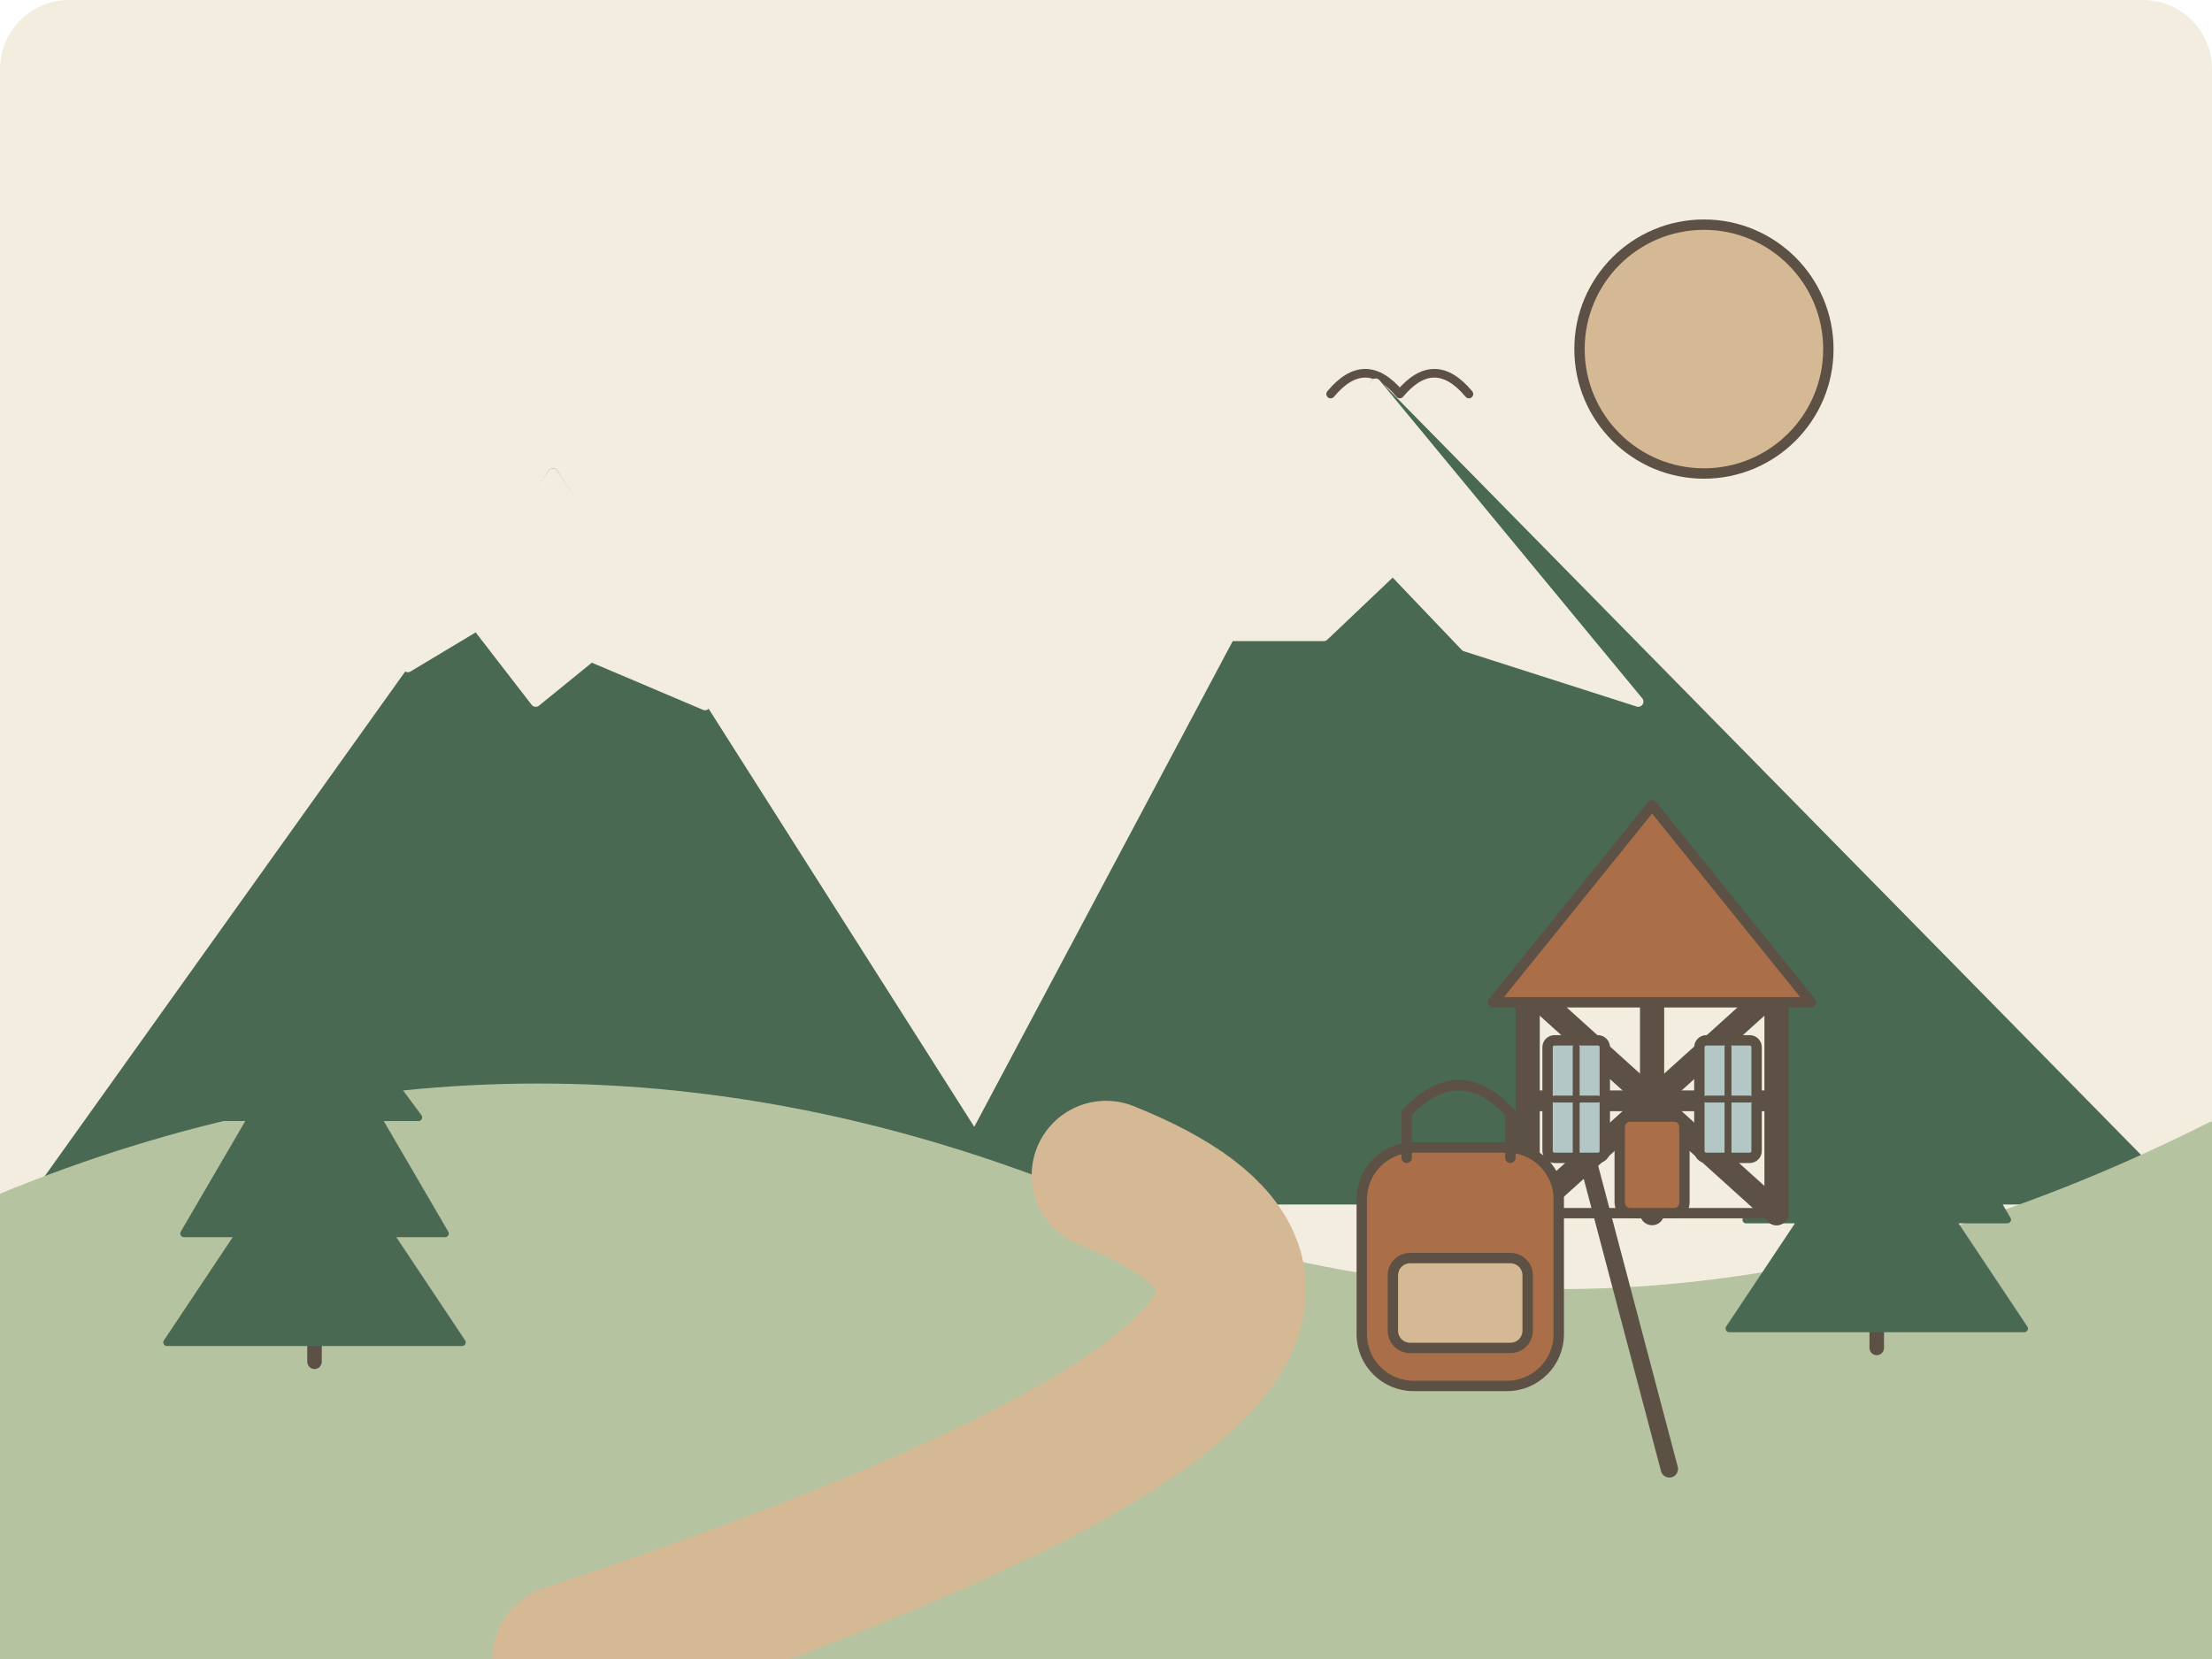
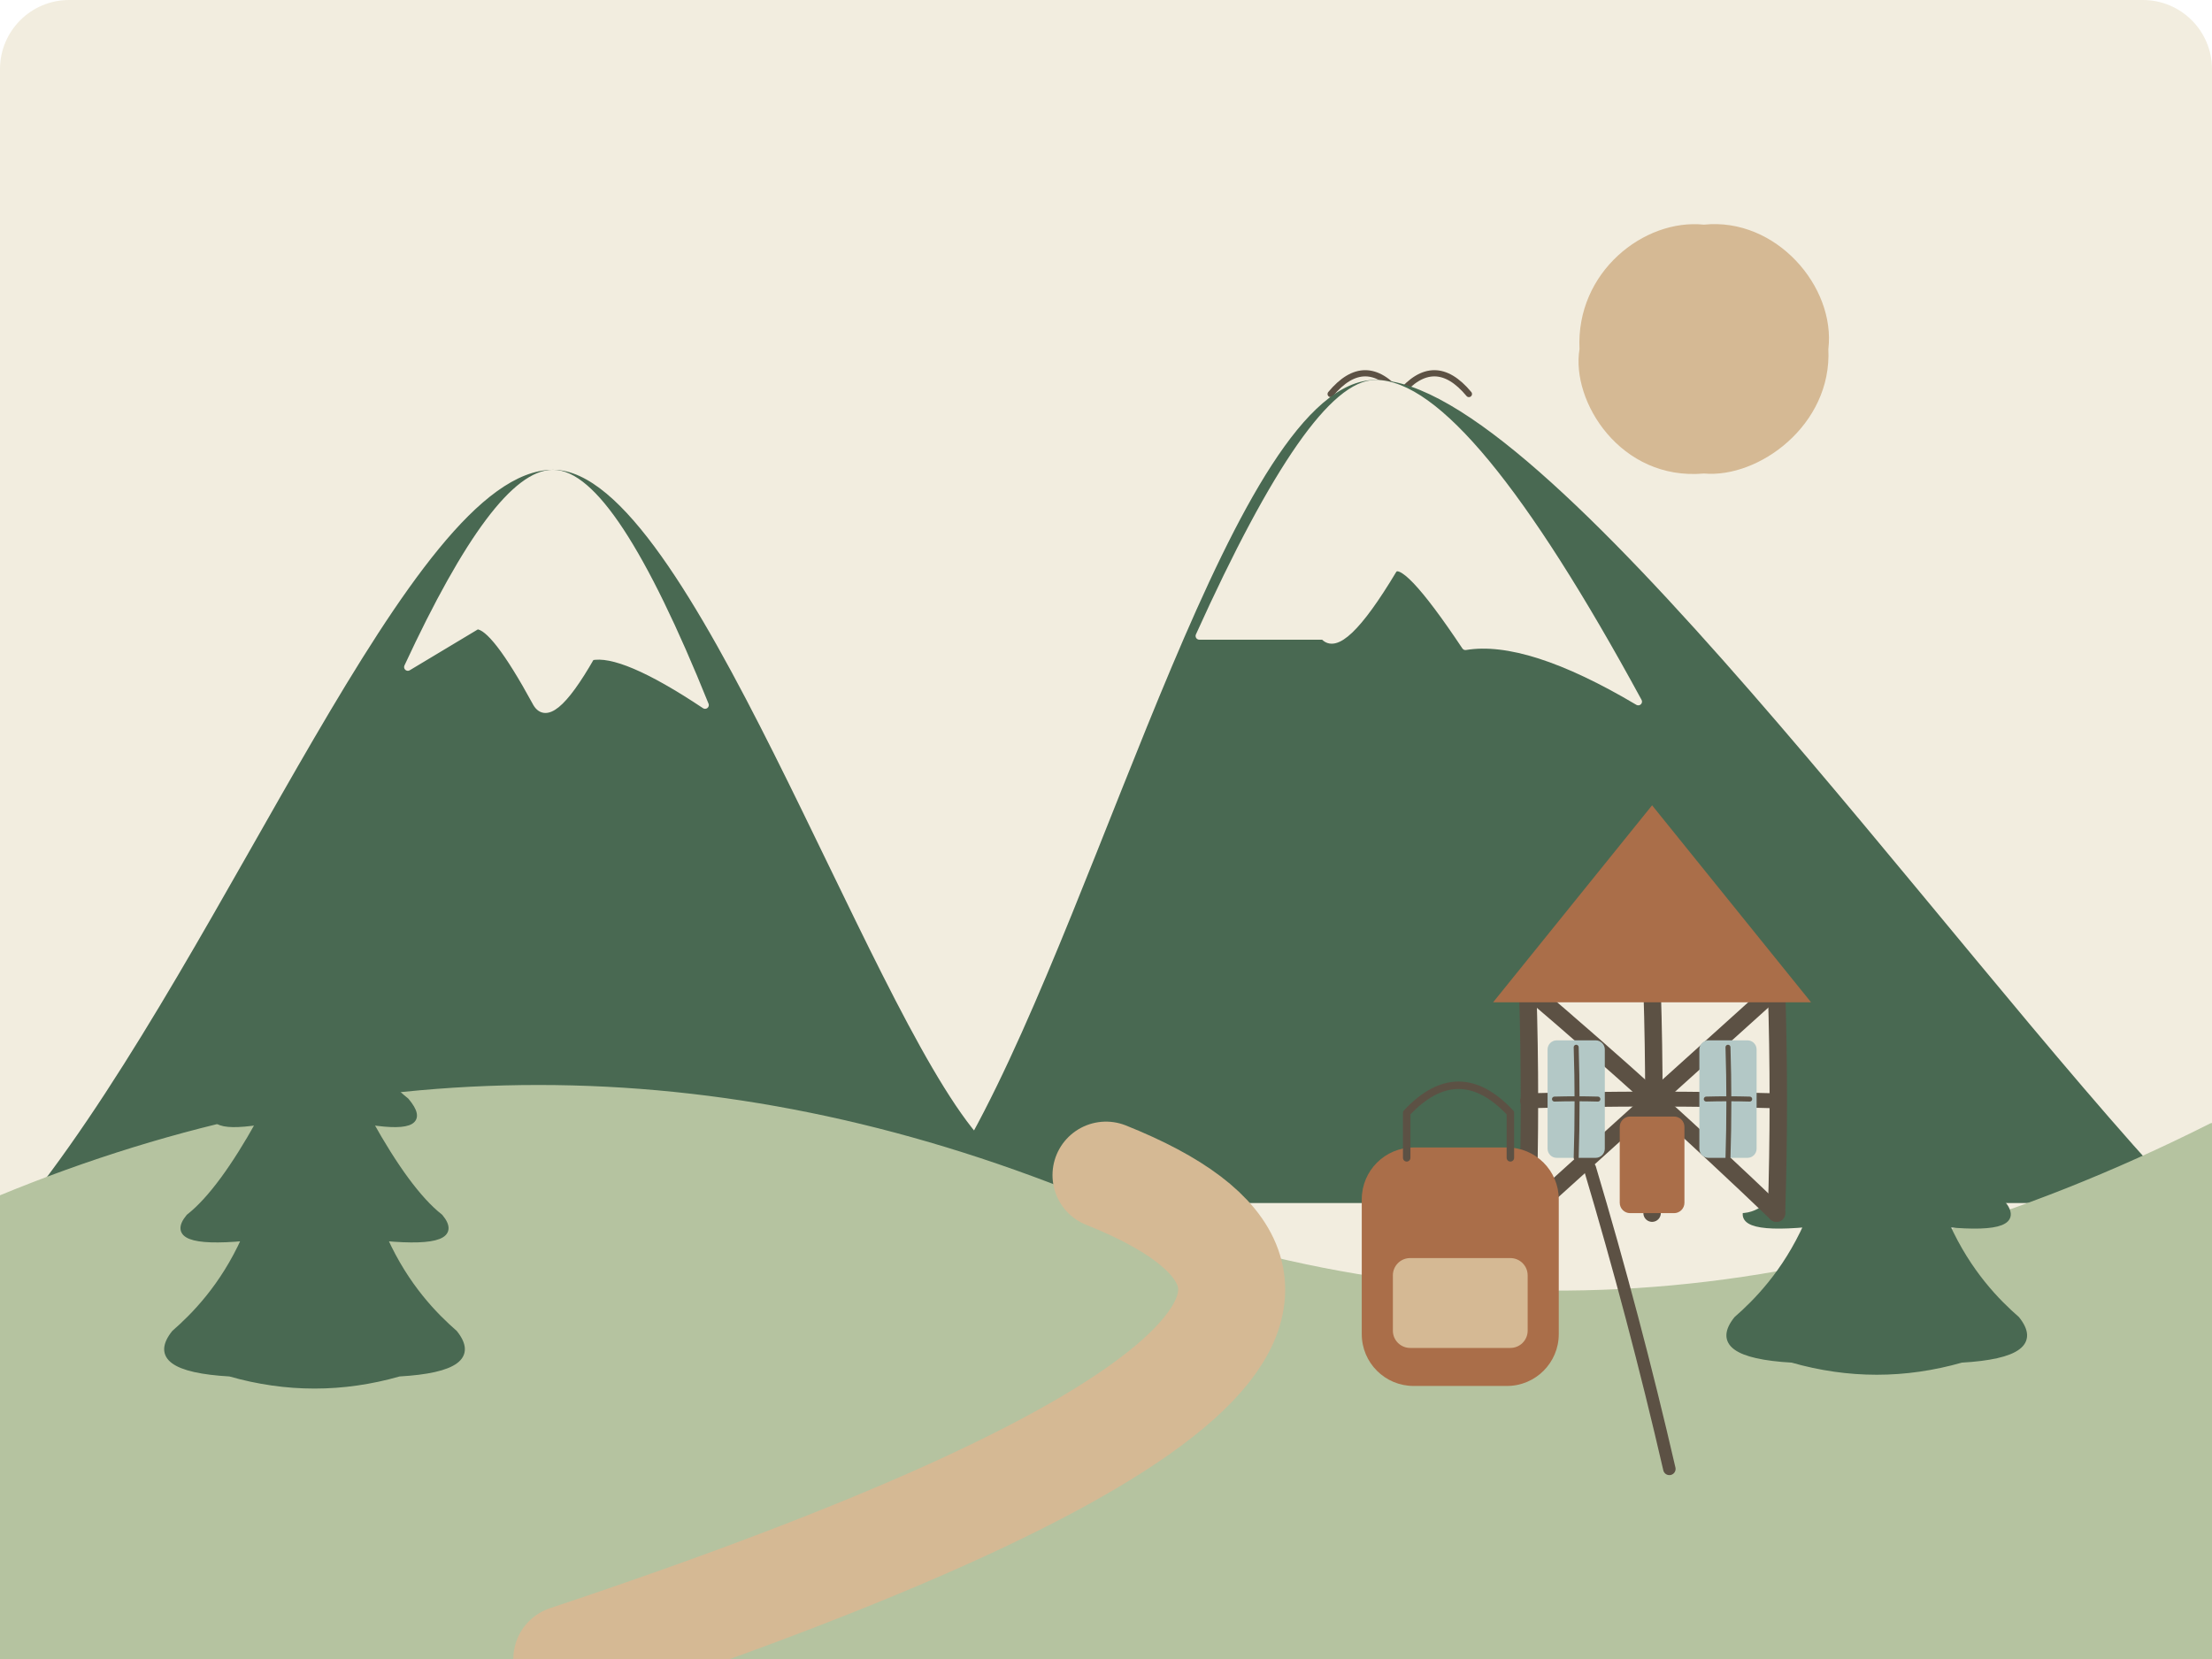
<svg xmlns="http://www.w3.org/2000/svg" width="640" height="480" viewBox="0 0 640 480" role="img" aria-labelledby="title">
  <rect width="640" height="480" rx="20" fill="#f2eddf" />
-   <g stroke="#5c5144" stroke-width="3" stroke-linecap="round" stroke-linejoin="round">
-     <circle cx="493" cy="101" r="36" fill="#d5b994" />
+   <g stroke="none" stroke-width="2" stroke-linecap="round" stroke-linejoin="round">
+     <g transform="translate(493 101) scale(1)">
+       <path d="M0 -36C20.88 -38.16 38.16 -18 36 0C37.08 21.96 15.84 37.44 0 36C-24.12 38.16 -38.52 15.12 -36 0C-37.08 -22.32 -17.28 -37.8 0 -36Z" fill="#d5b994" stroke="none" stroke-width="2.16" stroke-linecap="round" stroke-linejoin="round" />
+     </g>
    <g transform="translate(78 88) scale(0.8)">
-       <path d="M0 23C-3 7 14-3 29 5C41-13 70-6 74 12C96 8 109 20 105 32H0Z" fill="#f2eddf" stroke="#f2eddf" stroke-width="3" stroke-linecap="round" stroke-linejoin="round" />
+       <path d="M0 23C-3 7 14-3 29 5C41-13 70-6 74 12C96 8 109 20 105 32H0Z" fill="#f2eddf" stroke="#f2eddf" stroke-width="2.16" stroke-linecap="round" stroke-linejoin="round" />
    </g>
    <g transform="translate(338 58) scale(0.55)">
-       <path d="M0 23C-3 7 14-3 29 5C41-13 70-6 74 12C96 8 109 20 105 32H0Z" fill="#f2eddf" stroke="#f2eddf" stroke-width="3" stroke-linecap="round" stroke-linejoin="round" />
+       <path d="M0 23C-3 7 14-3 29 5C41-13 70-6 74 12C96 8 109 20 105 32H0Z" fill="#f2eddf" stroke="#f2eddf" stroke-width="2.16" stroke-linecap="round" stroke-linejoin="round" />
    </g>
-     <path d="M385 114q10-12 20 0q10-12 20 0" fill="none" stroke="#5c5144" stroke-width="2.5" stroke-linecap="round" stroke-linejoin="round" />
-     <path d="M10 347L160 137L282 329L398 111L630 347Z" fill="#496952" stroke="#496952" stroke-width="3" stroke-linecap="round" stroke-linejoin="round" />
-     <path d="M118 193L160 137L204 204L171 190L155 203L138 181Z" fill="#f2eddf" stroke="#f2eddf" stroke-width="3" stroke-linecap="round" stroke-linejoin="round" />
-     <path d="M347 184L398 111L474 203L424 187L403 165L383 184Z" fill="#f2eddf" stroke="#f2eddf" stroke-width="3" stroke-linecap="round" stroke-linejoin="round" />
-     <path d="M0 347Q155 283 313 347T640 326V480H0Z" fill="#b5c3a0" stroke="#b5c3a0" stroke-width="3" stroke-linecap="round" stroke-linejoin="round" />
-     <path d="M164 480Q440 388 320 340" fill="none" stroke="#d5b994" stroke-width="43" stroke-linecap="round" stroke-linejoin="round" />
+     <path d="M385 114q10-12 20 0q10-12 20 0" fill="none" stroke="#5c5144" stroke-width="1.8" stroke-linecap="round" stroke-linejoin="round" />
+     <path d="M10 347C68 273 120 137 160 137C198 137 249 290 282 329C321 258 359 111 398 111C446 111 560 272 630 347Z" fill="#496952" stroke="#496952" stroke-width="2.16" stroke-linecap="round" stroke-linejoin="round" />
+     <path d="M118 193Q144 137 160 137Q177 137 204 204Q180 188 171 190Q159 211 155 203Q143 181 138 181Z" fill="#f2eddf" stroke="#f2eddf" stroke-width="2.16" stroke-linecap="round" stroke-linejoin="round" />
+     <path d="M347 184Q380 111 398 111Q424 111 474 203Q442 184 424 187Q406 160 403 165Q388 190 383 184Z" fill="#f2eddf" stroke="#f2eddf" stroke-width="2.16" stroke-linecap="round" stroke-linejoin="round" />
+     <path d="M0 347Q155 283 313 347T640 326V480H0Z" fill="#b5c3a0" stroke="#b5c3a0" stroke-width="2.16" stroke-linecap="round" stroke-linejoin="round" />
+     <path d="M164 480Q440 388 320 340" fill="none" stroke="#d5b994" stroke-width="30.96" stroke-linecap="round" stroke-linejoin="round" />
    <g transform="translate(91 394) scale(0.7)">
-       <path d="M0 0L0 -126" fill="none" stroke="#5c5144" stroke-width="6" stroke-linecap="round" stroke-linejoin="round" />
-       <path d="M0-159L-43-101H-26L-54-53H-31L-61-8H61L31-53H54L26-101H43Z" fill="#496952" stroke="#496952" stroke-width="3" stroke-linecap="round" stroke-linejoin="round" />
+       <path d="M0 0Q1.8 -63 0 -126" fill="none" stroke="#5c5144" stroke-width="4.32" stroke-linecap="round" stroke-linejoin="round" />
+       <path d="M0-159C-8-150-18-124-38-108Q-49-95-23-99C-33-81-43-67-52-60Q-62-48-29-51C-38-31-50-19-58-12Q-70 3-35 5Q0 15 35 5Q70 3 58-12C50-19 38-31 29-51Q62-48 52-60C43-67 33-81 23-99Q49-95 38-108C18-124 8-150 0-159Z" fill="#496952" stroke="#496952" stroke-width="2.16" stroke-linecap="round" stroke-linejoin="round" />
    </g>
    <g transform="translate(543 390) scale(0.7)">
-       <path d="M0 0L0 -126" fill="none" stroke="#5c5144" stroke-width="6" stroke-linecap="round" stroke-linejoin="round" />
-       <path d="M0-159L-43-101H-26L-54-53H-31L-61-8H61L31-53H54L26-101H43Z" fill="#496952" stroke="#496952" stroke-width="3" stroke-linecap="round" stroke-linejoin="round" />
+       <path d="M0 0Q1.8 -63 0 -126" fill="none" stroke="#5c5144" stroke-width="4.32" stroke-linecap="round" stroke-linejoin="round" />
+       <path d="M0-159C-8-150-18-124-38-108Q-49-95-23-99C-33-81-43-67-52-60Q-62-48-29-51C-38-31-50-19-58-12Q-70 3-35 5Q0 15 35 5Q70 3 58-12C50-19 38-31 29-51Q62-48 52-60C43-67 33-81 23-99Q49-95 38-108C18-124 8-150 0-159Z" fill="#496952" stroke="#496952" stroke-width="2.16" stroke-linecap="round" stroke-linejoin="round" />
    </g>
    <g transform="translate(442 286) scale(1)">
-       <rect x="0" y="0" width="72" height="65" rx="2" fill="#f2eddf" />
-       <path d="M0 0L72 65" fill="none" stroke="#5c5144" stroke-width="7" stroke-linecap="round" stroke-linejoin="round" />
-       <path d="M72 0L0 65" fill="none" stroke="#5c5144" stroke-width="7" stroke-linecap="round" stroke-linejoin="round" />
-       <path d="M36 0L36 65" fill="none" stroke="#5c5144" stroke-width="7" stroke-linecap="round" stroke-linejoin="round" />
-       <path d="M0 32.5L72 32.5" fill="none" stroke="#5c5144" stroke-width="6" stroke-linecap="round" stroke-linejoin="round" />
-       <path d="M0 0L0 65" fill="none" stroke="#5c5144" stroke-width="7" stroke-linecap="round" stroke-linejoin="round" />
-       <path d="M72 0L72 65" fill="none" stroke="#5c5144" stroke-width="7" stroke-linecap="round" stroke-linejoin="round" />
-       <rect x="5.76" y="15" width="16.56" height="34" rx="2" fill="#b3c8c6" />
-       <path d="M14.04 17L14.04 49" fill="none" stroke="#5c5144" stroke-width="2" stroke-linecap="round" stroke-linejoin="round" />
-       <path d="M7.76 32L20.32 32" fill="none" stroke="#5c5144" stroke-width="2" stroke-linecap="round" stroke-linejoin="round" />
-       <rect x="49.68" y="15" width="16.56" height="34" rx="2" fill="#b3c8c6" />
-       <path d="M57.96 17L57.96 49" fill="none" stroke="#5c5144" stroke-width="2" stroke-linecap="round" stroke-linejoin="round" />
-       <path d="M51.68 32L64.24 32" fill="none" stroke="#5c5144" stroke-width="2" stroke-linecap="round" stroke-linejoin="round" />
-       <rect x="26.64" y="37.05" width="18.72" height="27.95" rx="3" fill="#aa6e49" />
-       <path d="M-10 4L36-53L82 4Z" fill="#aa6e49" stroke="#5c5144" stroke-width="3" stroke-linecap="round" stroke-linejoin="round" />
+       <rect x="0" y="0" width="72" height="65" rx="10.4" fill="#f2eddf" stroke="none" />
+       <path d="M0 0Q37.04 31.492 72 65" fill="none" stroke="#5c5144" stroke-width="5.04" stroke-linecap="round" stroke-linejoin="round" />
+       <path d="M72 0Q37.04 31.492 0 65" fill="none" stroke="#5c5144" stroke-width="5.04" stroke-linecap="round" stroke-linejoin="round" />
+       <path d="M36 0Q37.04 32.5 36 65" fill="none" stroke="#5c5144" stroke-width="5.04" stroke-linecap="round" stroke-linejoin="round" />
+       <path d="M0 32.5Q36 31.492 72 32.5" fill="none" stroke="#5c5144" stroke-width="4.32" stroke-linecap="round" stroke-linejoin="round" />
+       <path d="M0 0Q1.04 32.5 0 65" fill="none" stroke="#5c5144" stroke-width="5.04" stroke-linecap="round" stroke-linejoin="round" />
+       <path d="M72 0Q73.04 32.5 72 65" fill="none" stroke="#5c5144" stroke-width="5.04" stroke-linecap="round" stroke-linejoin="round" />
+       <rect x="5.76" y="15" width="16.56" height="34" rx="2.65" fill="#b3c8c6" stroke="none" />
+       <path d="M14.04 17Q14.552 33 14.04 49" fill="none" stroke="#5c5144" stroke-width="1.44" stroke-linecap="round" stroke-linejoin="round" />
+       <path d="M7.76 32Q14.04 31.824 20.32 32" fill="none" stroke="#5c5144" stroke-width="1.44" stroke-linecap="round" stroke-linejoin="round" />
+       <rect x="49.68" y="15" width="16.56" height="34" rx="2.65" fill="#b3c8c6" stroke="none" />
+       <path d="M57.96 17Q58.472 33 57.96 49" fill="none" stroke="#5c5144" stroke-width="1.44" stroke-linecap="round" stroke-linejoin="round" />
+       <path d="M51.68 32Q57.96 31.824 64.24 32" fill="none" stroke="#5c5144" stroke-width="1.44" stroke-linecap="round" stroke-linejoin="round" />
+       <rect x="26.64" y="37.05" width="18.72" height="27.95" rx="3" fill="#aa6e49" stroke="none" />
+       <path d="M-10 4L36-53L82 4Z" fill="#aa6e49" stroke="none" stroke-width="2.16" stroke-linecap="round" stroke-linejoin="round" />
    </g>
-     <rect x="394" y="332" width="57" height="69" rx="15" fill="#aa6e49" />
-     <path d="M407 335v-13q15-16 30 0v13" fill="none" stroke="#5c5144" stroke-width="3" stroke-linecap="round" stroke-linejoin="round" />
-     <rect x="403" y="364" width="39" height="26" rx="5" fill="#d5b994" />
-     <path d="M460 338L483 425" fill="none" stroke="#5c5144" stroke-width="5" stroke-linecap="round" stroke-linejoin="round" />
+     <rect x="394" y="332" width="57" height="69" rx="15" fill="#aa6e49" stroke="none" />
+     <path d="M407 335v-13q15-16 30 0v13" fill="none" stroke="#5c5144" stroke-width="2.16" stroke-linecap="round" stroke-linejoin="round" />
+     <rect x="403" y="364" width="39" height="26" rx="5" fill="#d5b994" stroke="none" />
+     <path d="M460 338Q472.892 381.178 483 425" fill="none" stroke="#5c5144" stroke-width="3.6" stroke-linecap="round" stroke-linejoin="round" />
  </g>
</svg>
